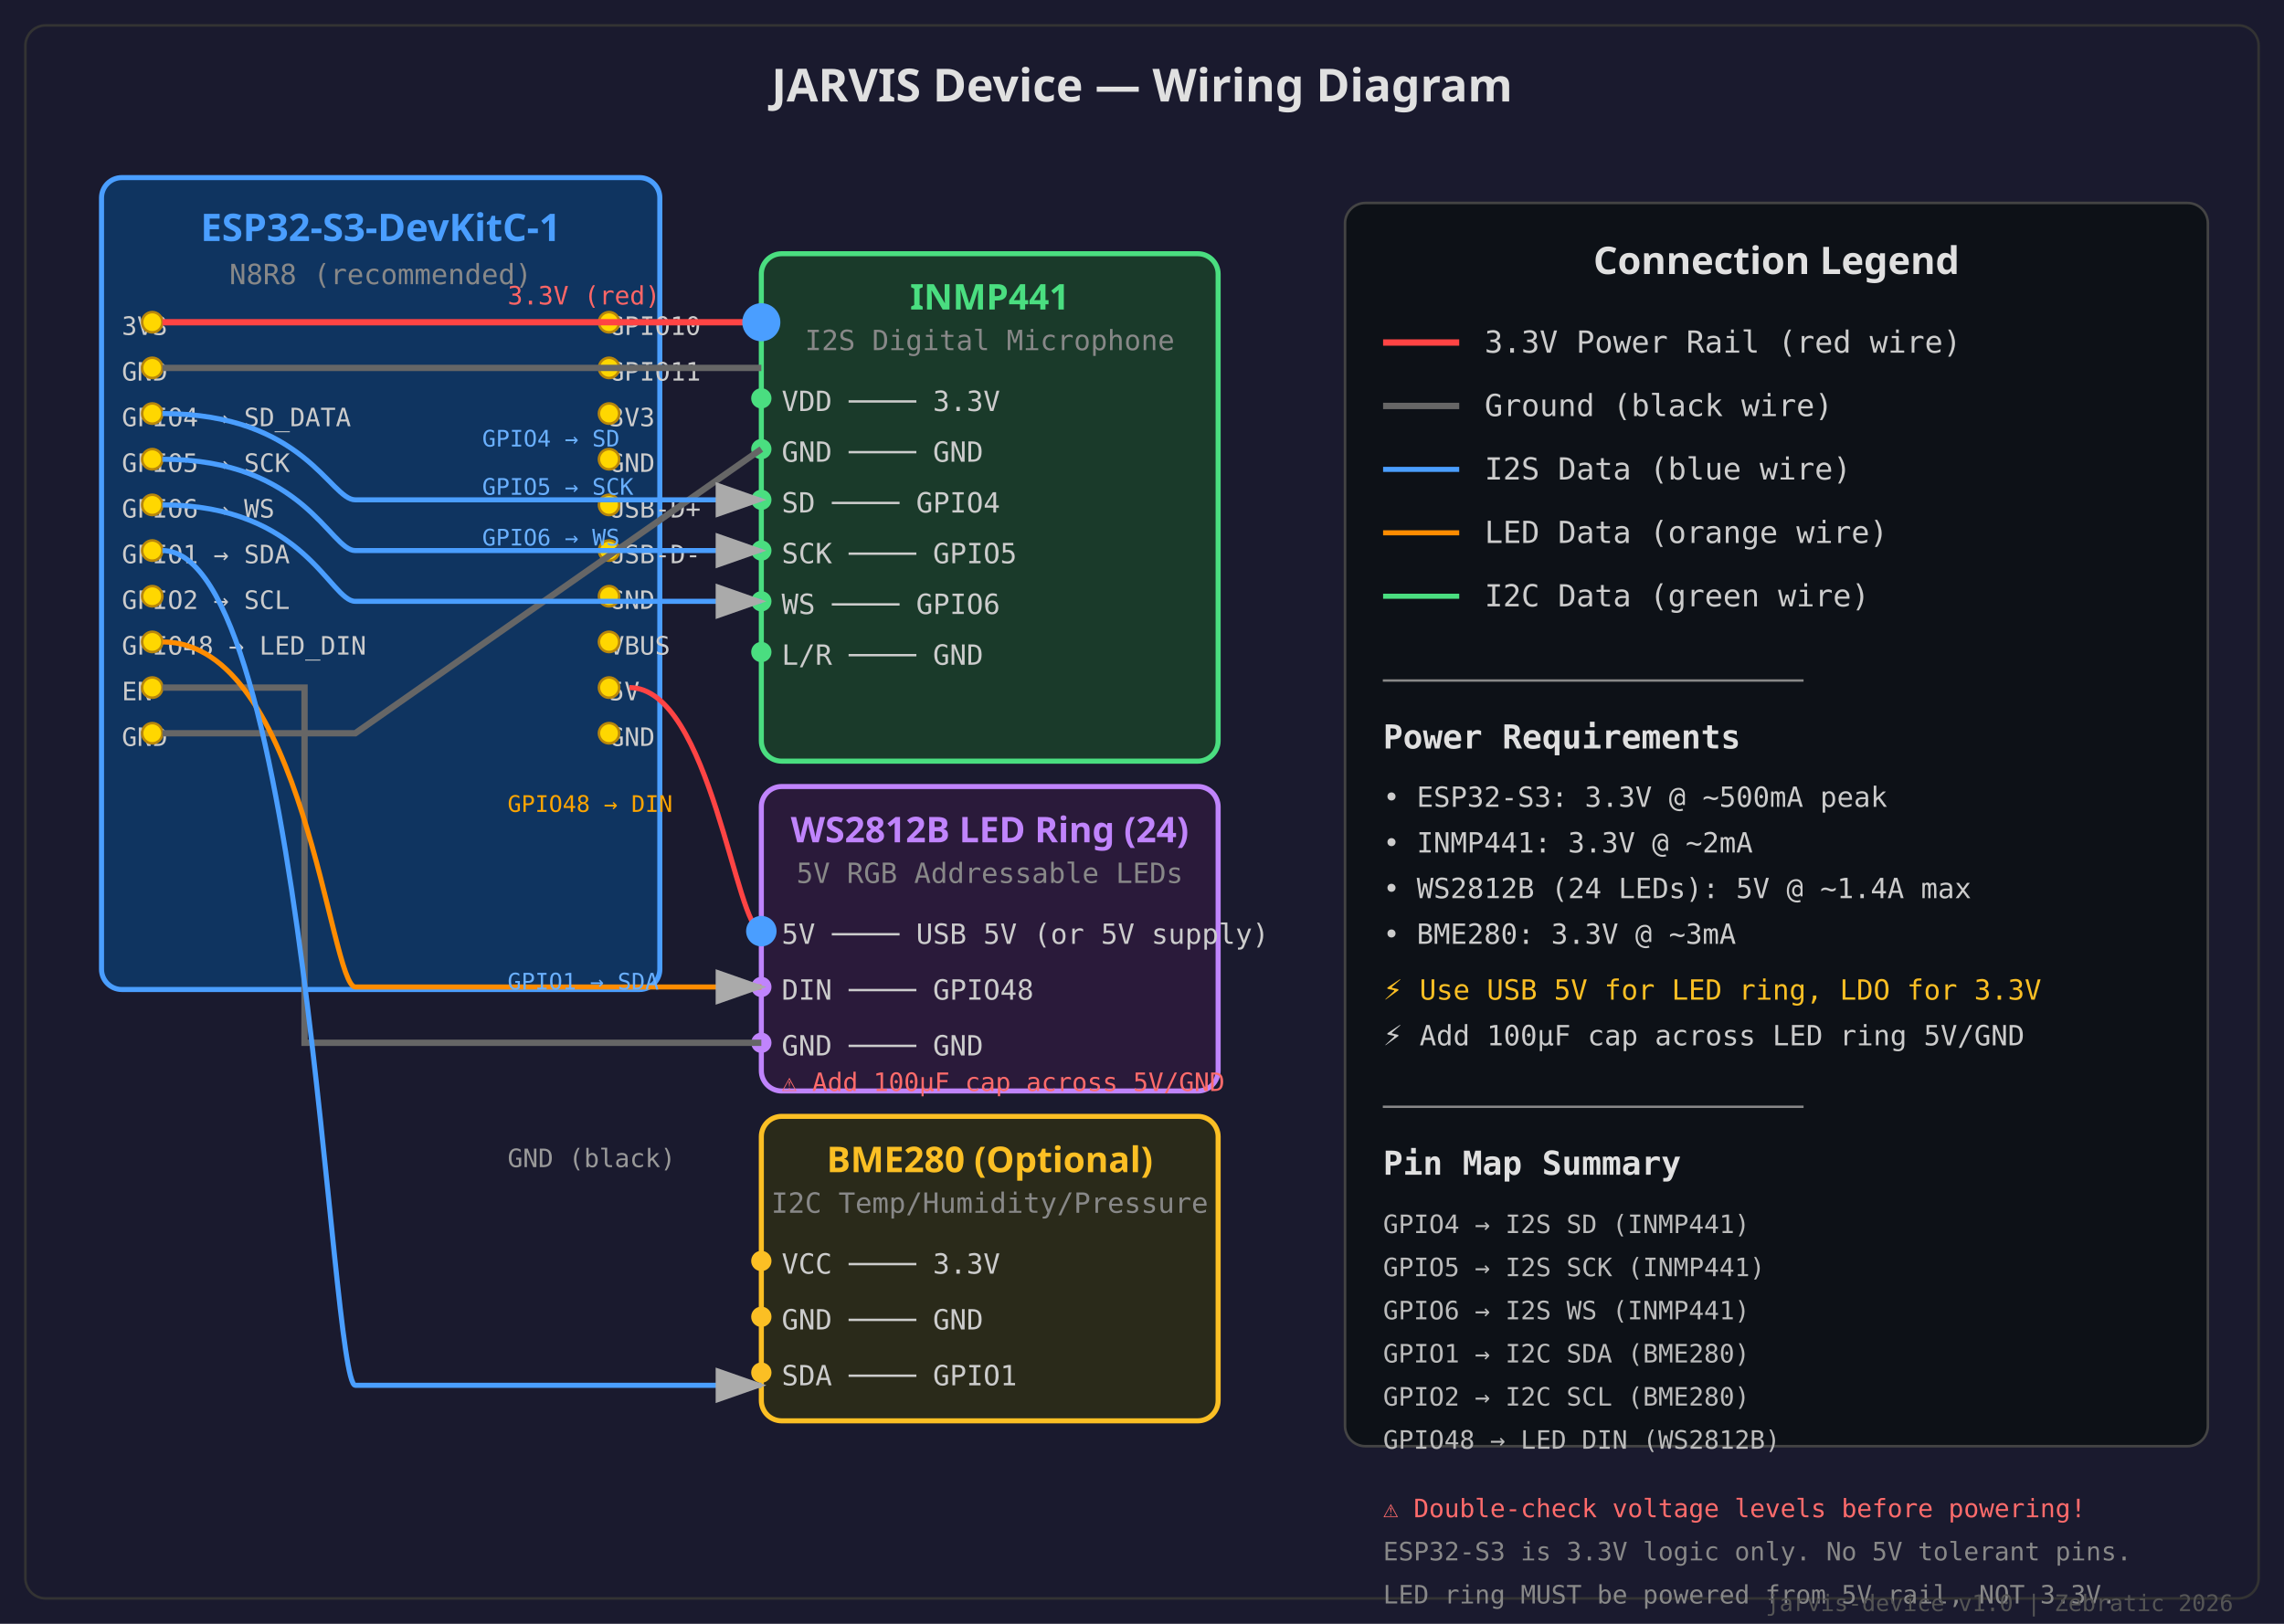
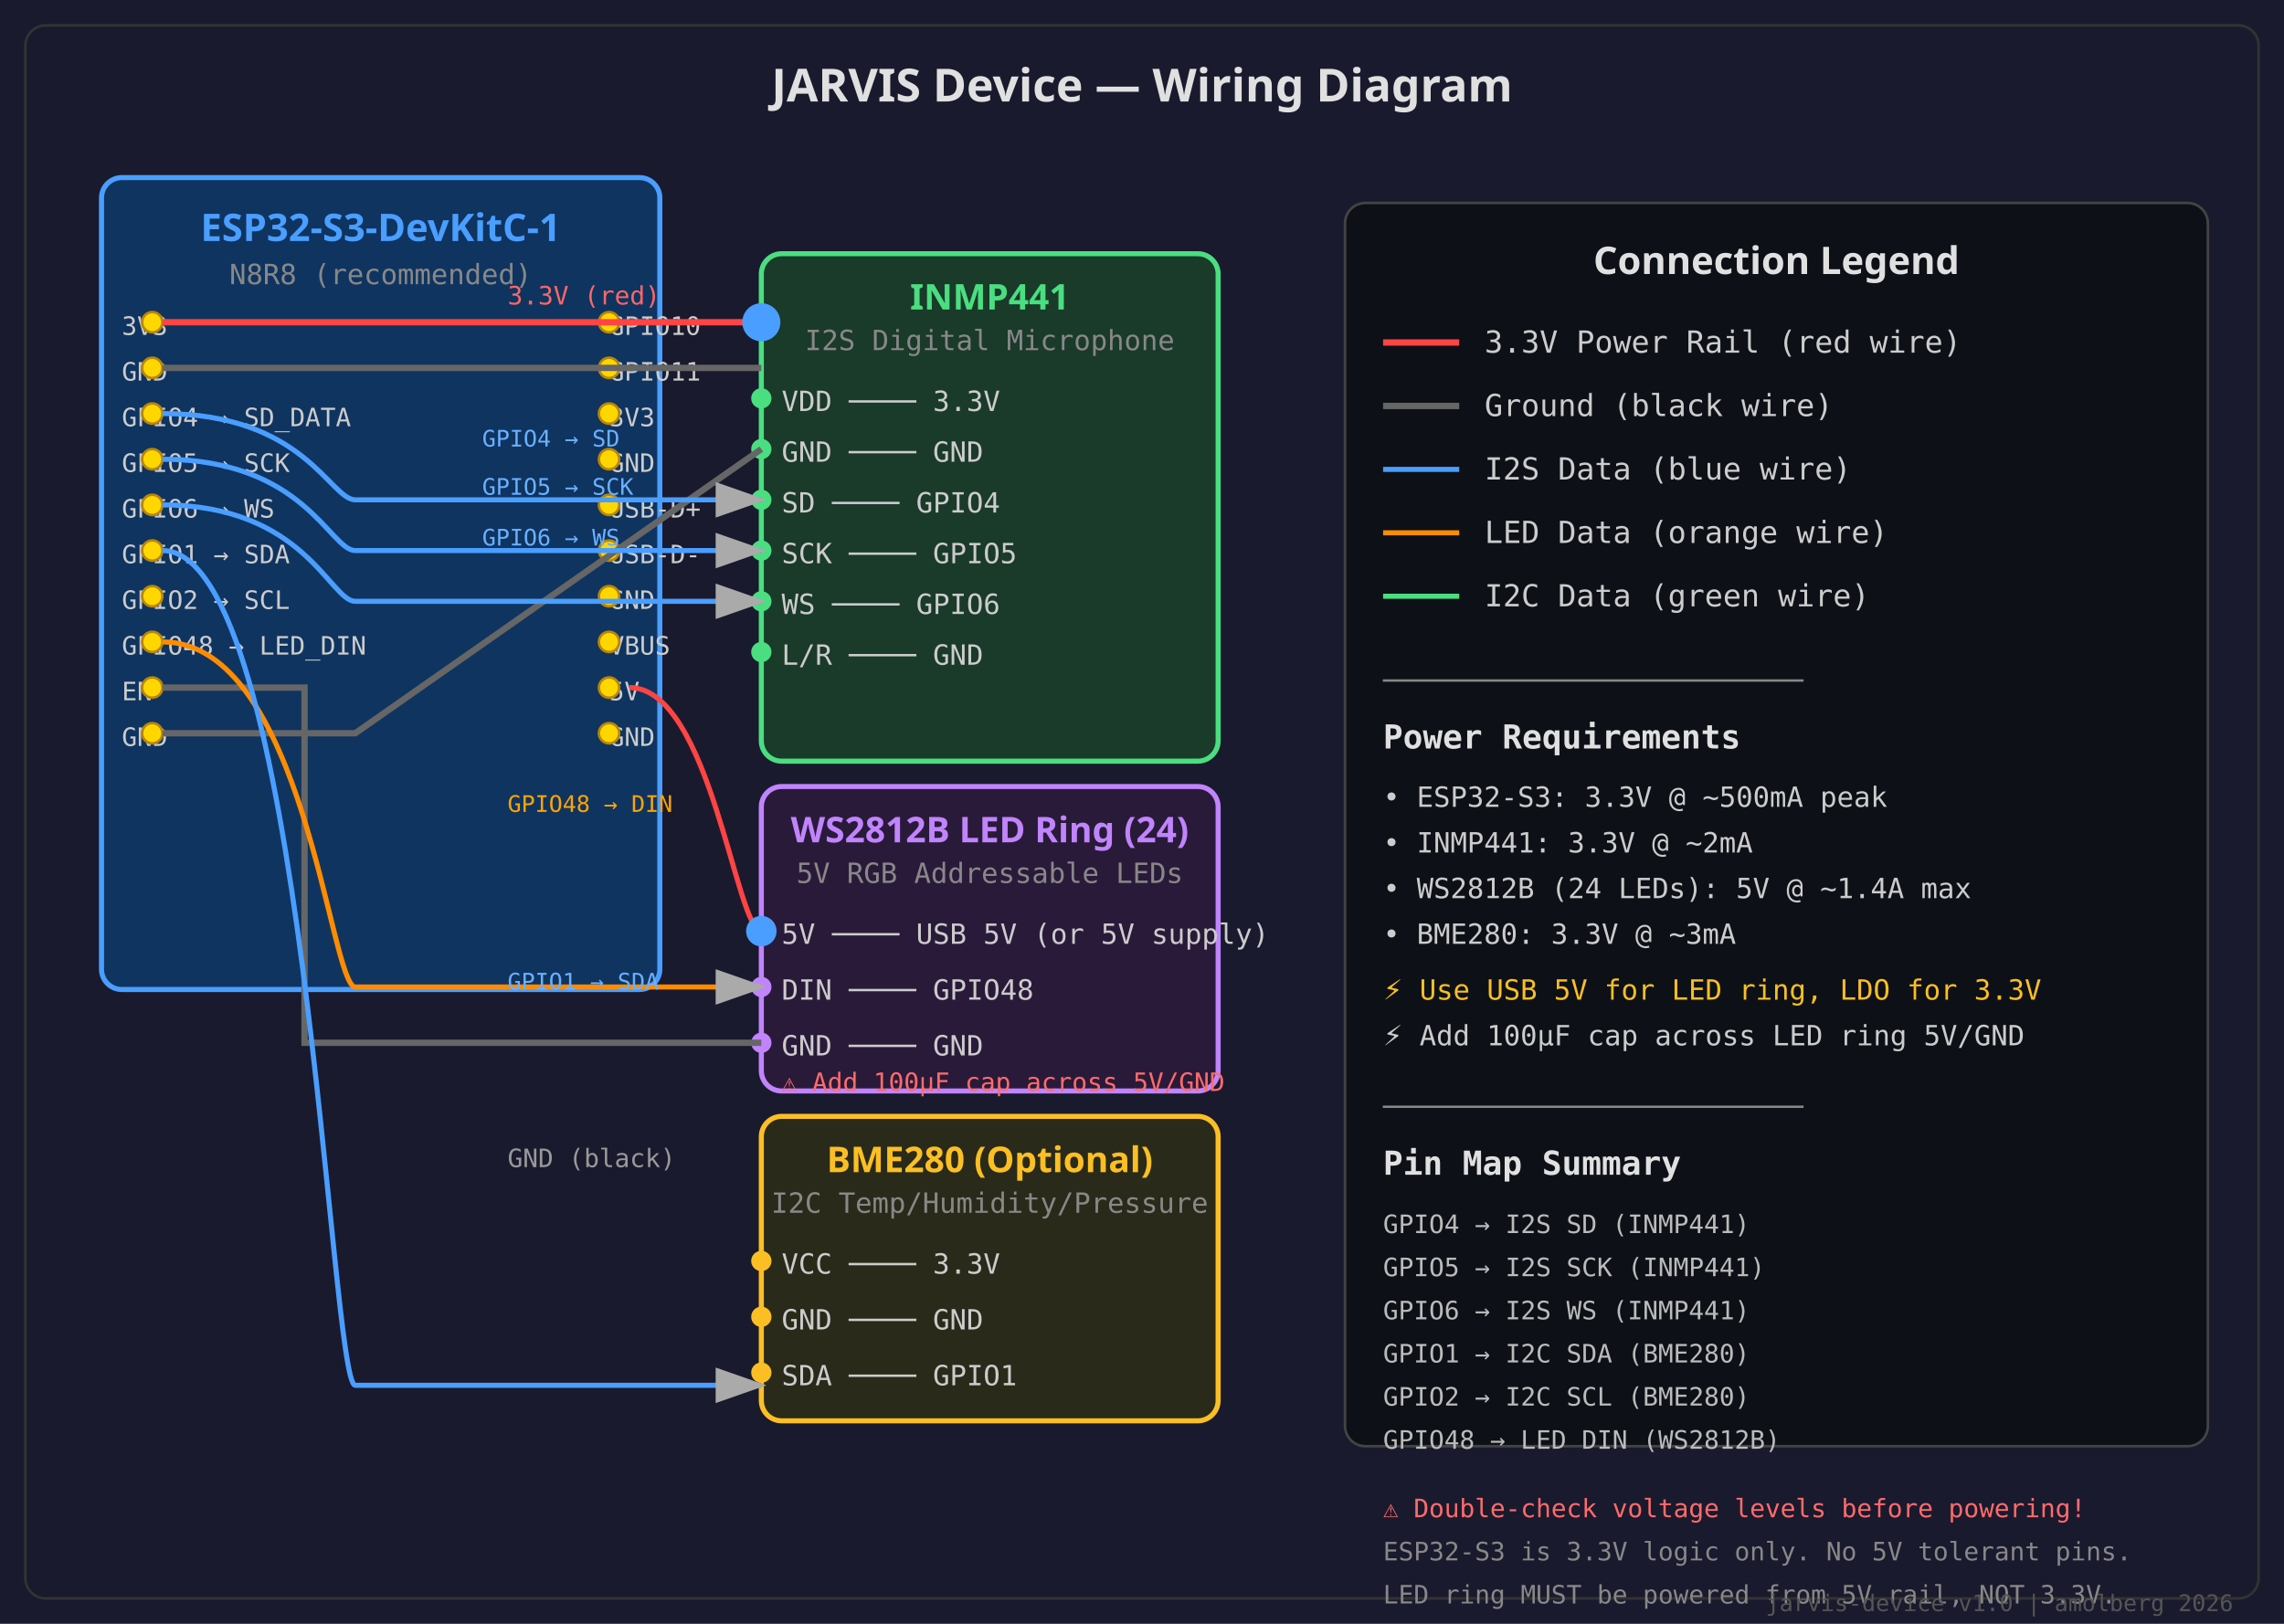
<svg xmlns="http://www.w3.org/2000/svg" viewBox="0 0 900 640" font-family="monospace" font-size="13">
  <defs>
    <marker id="arrowhead" markerWidth="10" markerHeight="7" refX="9" refY="3.5" orient="auto">
      <polygon points="0 0, 10 3.5, 0 7" fill="#aaa" />
    </marker>
    <marker id="dot" markerWidth="8" markerHeight="8" refX="4" refY="4" orient="auto">
      <circle cx="4" cy="4" r="3" fill="#4a9eff" />
    </marker>
  </defs>
  <rect width="900" height="640" fill="#1a1a2e" />
  <rect x="10" y="10" width="880" height="620" rx="8" fill="none" stroke="#333" stroke-width="1" />
  <text x="450" y="40" text-anchor="middle" fill="#e0e0e0" font-size="18" font-weight="bold" font-family="sans-serif">JARVIS Device — Wiring Diagram</text>
  <rect x="40" y="70" width="220" height="320" rx="8" fill="#0f3460" stroke="#4a9eff" stroke-width="2" />
  <text x="150" y="95" text-anchor="middle" fill="#4a9eff" font-size="15" font-weight="bold" font-family="sans-serif">ESP32-S3-DevKitC-1</text>
  <text x="150" y="112" text-anchor="middle" fill="#888" font-size="11">N8R8 (recommended)</text>
  <g fill="#ccc" font-size="10">
    <text x="48" y="132">3V3</text>
    <text x="48" y="150">GND</text>
    <text x="48" y="168">GPIO4  → SD_DATA</text>
    <text x="48" y="186">GPIO5  → SCK</text>
    <text x="48" y="204">GPIO6  → WS</text>
    <text x="48" y="222">GPIO1  → SDA</text>
    <text x="48" y="240">GPIO2  → SCL</text>
    <text x="48" y="258">GPIO48 → LED_DIN</text>
    <text x="48" y="276">EN</text>
    <text x="48" y="294">GND</text>
    <text x="240" y="132">GPIO10</text>
    <text x="240" y="150">GPIO11</text>
    <text x="240" y="168">3V3</text>
    <text x="240" y="186">GND</text>
    <text x="240" y="204">USB-D+</text>
    <text x="240" y="222">USB-D-</text>
    <text x="240" y="240">GND</text>
    <text x="240" y="258">VBUS</text>
    <text x="240" y="276">5V</text>
    <text x="240" y="294">GND</text>
  </g>
  <g fill="#ffd700" stroke="#b8860b" stroke-width="1">
    <circle cx="60" cy="127" r="4" />
    <circle cx="60" cy="145" r="4" />
    <circle cx="60" cy="163" r="4" />
    <circle cx="60" cy="181" r="4" />
    <circle cx="60" cy="199" r="4" />
    <circle cx="60" cy="217" r="4" />
    <circle cx="60" cy="235" r="4" />
    <circle cx="60" cy="253" r="4" />
    <circle cx="60" cy="271" r="4" />
    <circle cx="60" cy="289" r="4" />
  </g>
  <g fill="#ffd700" stroke="#b8860b" stroke-width="1">
    <circle cx="240" cy="127" r="4" />
    <circle cx="240" cy="145" r="4" />
    <circle cx="240" cy="163" r="4" />
    <circle cx="240" cy="181" r="4" />
    <circle cx="240" cy="199" r="4" />
    <circle cx="240" cy="217" r="4" />
    <circle cx="240" cy="235" r="4" />
    <circle cx="240" cy="253" r="4" />
    <circle cx="240" cy="271" r="4" />
    <circle cx="240" cy="289" r="4" />
  </g>
  <rect x="300" y="100" width="180" height="200" rx="8" fill="#1a3a2a" stroke="#4ade80" stroke-width="2" />
  <text x="390" y="122" text-anchor="middle" fill="#4ade80" font-size="14" font-weight="bold" font-family="sans-serif">INMP441</text>
  <text x="390" y="138" text-anchor="middle" fill="#888" font-size="11">I2S Digital Microphone</text>
  <g fill="#ccc" font-size="11">
    <text x="308" y="162">VDD   ──── 3.3V</text>
    <text x="308" y="182">GND   ──── GND</text>
    <text x="308" y="202">SD    ──── GPIO4</text>
    <text x="308" y="222">SCK   ──── GPIO5</text>
    <text x="308" y="242">WS    ──── GPIO6</text>
    <text x="308" y="262">L/R   ──── GND</text>
  </g>
  <g fill="#4ade80">
    <circle cx="300" cy="157" r="4" />
    <circle cx="300" cy="177" r="4" />
    <circle cx="300" cy="197" r="4" />
    <circle cx="300" cy="217" r="4" />
    <circle cx="300" cy="237" r="4" />
    <circle cx="300" cy="257" r="4" />
  </g>
  <rect x="300" y="310" width="180" height="120" rx="8" fill="#2a1a3a" stroke="#c084fc" stroke-width="2" />
  <text x="390" y="332" text-anchor="middle" fill="#c084fc" font-size="14" font-weight="bold" font-family="sans-serif">WS2812B LED Ring (24)</text>
  <text x="390" y="348" text-anchor="middle" fill="#888" font-size="11">5V RGB Addressable LEDs</text>
  <g fill="#ccc" font-size="11">
    <text x="308" y="372">5V    ──── USB 5V (or 5V supply)</text>
    <text x="308" y="394">DIN   ──── GPIO48</text>
    <text x="308" y="416">GND   ──── GND</text>
  </g>
  <g fill="#c084fc">
    <circle cx="300" cy="367" r="4" />
    <circle cx="300" cy="389" r="4" />
    <circle cx="300" cy="411" r="4" />
  </g>
  <text x="308" y="430" fill="#ff6b6b" font-size="10">⚠ Add 100µF cap across 5V/GND</text>
  <rect x="300" y="440" width="180" height="120" rx="8" fill="#2a2a1a" stroke="#fbbf24" stroke-width="2" />
  <text x="390" y="462" text-anchor="middle" fill="#fbbf24" font-size="14" font-weight="bold" font-family="sans-serif">BME280 (Optional)</text>
  <text x="390" y="478" text-anchor="middle" fill="#888" font-size="11">I2C Temp/Humidity/Pressure</text>
  <g fill="#ccc" font-size="11">
    <text x="308" y="502">VCC   ──── 3.3V</text>
    <text x="308" y="524">GND   ──── GND</text>
    <text x="308" y="546">SDA   ──── GPIO1</text>
  </g>
  <g fill="#fbbf24">
    <circle cx="300" cy="497" r="4" />
    <circle cx="300" cy="519" r="4" />
    <circle cx="300" cy="541" r="4" />
  </g>
  <path d="M 64 127 C 120 127, 130 127, 140 127 L 300 127" stroke="#ff4444" stroke-width="2.5" fill="none" marker-end="url(#dot)" />
  <text x="200" y="120" fill="#ff6666" font-size="10">3.3V (red)</text>
  <path d="M 64 145 C 100 145, 130 145, 140 145 L 300 145" stroke="#666" stroke-width="2.5" fill="none" />
  <path d="M 64 289 C 100 289, 130 289, 140 289 L 300 177" stroke="#666" stroke-width="2.5" fill="none" />
  <path d="M 64 271 C 80 271, 100 271, 120 271 L 120 411 L 300 411" stroke="#666" stroke-width="2.5" fill="none" />
  <path d="M 64 145 L 64 411 C 64 411, 100 411, 140 411 L 300 177" stroke="#666" stroke-width="2.5" fill="none" opacity="0" />
  <text x="200" y="460" fill="#999" font-size="10">GND (black)</text>
  <path d="M 64 163 C 120 163, 130 197, 140 197 L 300 197" stroke="#4a9eff" stroke-width="2" fill="none" marker-end="url(#arrowhead)" />
  <text x="190" y="176" fill="#6ab0ff" font-size="9">GPIO4 → SD</text>
  <path d="M 64 181 C 120 181, 130 217, 140 217 L 300 217" stroke="#4a9eff" stroke-width="2" fill="none" marker-end="url(#arrowhead)" />
  <text x="190" y="195" fill="#6ab0ff" font-size="9">GPIO5 → SCK</text>
  <path d="M 64 199 C 120 199, 130 237, 140 237 L 300 237" stroke="#4a9eff" stroke-width="2" fill="none" marker-end="url(#arrowhead)" />
  <text x="190" y="215" fill="#6ab0ff" font-size="9">GPIO6 → WS</text>
  <path d="M 64 253 C 120 253, 130 389, 140 389 L 300 389" stroke="#ff8c00" stroke-width="2" fill="none" marker-end="url(#arrowhead)" />
  <text x="200" y="320" fill="#ffa500" font-size="9">GPIO48 → DIN</text>
  <path d="M 64 217 C 120 217, 130 546, 140 546 L 300 546" stroke="#4a9eff" stroke-width="2" fill="none" marker-end="url(#arrowhead)" />
  <text x="200" y="390" fill="#6ab0ff" font-size="9">GPIO1 → SDA</text>
  <path d="M 248 271 C 280 271, 290 367, 300 367" stroke="#ff4444" stroke-width="2" fill="none" marker-end="url(#dot)" />
  <rect x="530" y="80" width="340" height="490" rx="8" fill="#0d1117" stroke="#444" stroke-width="1" />
  <text x="700" y="108" text-anchor="middle" fill="#e0e0e0" font-size="15" font-weight="bold" font-family="sans-serif">Connection Legend</text>
  <g font-size="12" fill="#ccc">
    <line x1="545" y1="135" x2="575" y2="135" stroke="#ff4444" stroke-width="2.5" />
    <text x="585" y="139">3.3V Power Rail (red wire)</text>
    <line x1="545" y1="160" x2="575" y2="160" stroke="#666" stroke-width="2.5" />
    <text x="585" y="164">Ground (black wire)</text>
    <line x1="545" y1="185" x2="575" y2="185" stroke="#4a9eff" stroke-width="2" />
    <text x="585" y="189">I2S Data (blue wire)</text>
    <line x1="545" y1="210" x2="575" y2="210" stroke="#ff8c00" stroke-width="2" />
    <text x="585" y="214">LED Data (orange wire)</text>
    <line x1="545" y1="235" x2="575" y2="235" stroke="#4ade80" stroke-width="2" />
    <text x="585" y="239">I2C Data (green wire)</text>
  </g>
  <text x="545" y="272" fill="#888" font-size="11">─────────────────────────</text>
  <text x="545" y="295" fill="#e0e0e0" font-size="13" font-weight="bold">Power Requirements</text>
  <text x="545" y="318" fill="#ccc" font-size="11">• ESP32-S3: 3.3V @ ~500mA peak</text>
  <text x="545" y="336" fill="#ccc" font-size="11">• INMP441: 3.3V @ ~2mA</text>
  <text x="545" y="354" fill="#ccc" font-size="11">• WS2812B (24 LEDs): 5V @ ~1.4A max</text>
  <text x="545" y="372" fill="#ccc" font-size="11">• BME280: 3.3V @ ~3mA</text>
  <text x="545" y="394" fill="#fbbf24" font-size="11">⚡ Use USB 5V for LED ring, LDO for 3.3V</text>
  <text x="545" y="412" fill="#ccc" font-size="11">⚡ Add 100µF cap across LED ring 5V/GND</text>
  <text x="545" y="440" fill="#888" font-size="11">─────────────────────────</text>
  <text x="545" y="463" fill="#e0e0e0" font-size="13" font-weight="bold">Pin Map Summary</text>
  <g fill="#bbb" font-size="10" font-family="monospace">
    <text x="545" y="486">GPIO4  → I2S SD (INMP441)</text>
    <text x="545" y="503">GPIO5  → I2S SCK (INMP441)</text>
    <text x="545" y="520">GPIO6  → I2S WS  (INMP441)</text>
    <text x="545" y="537">GPIO1  → I2C SDA (BME280)</text>
    <text x="545" y="554">GPIO2  → I2C SCL (BME280)</text>
    <text x="545" y="571">GPIO48 → LED DIN  (WS2812B)</text>
  </g>
  <text x="545" y="598" fill="#ff6b6b" font-size="10">⚠ Double-check voltage levels before powering!</text>
  <text x="545" y="615" fill="#888" font-size="10">ESP32-S3 is 3.3V logic only. No 5V tolerant pins.</text>
  <text x="545" y="632" fill="#888" font-size="10">LED ring MUST be powered from 5V rail, NOT 3.3V.</text>
-   <text x="880" y="635" text-anchor="end" fill="#555" font-size="9">jarvis-device v1.0 | Zebratic 2026</text>
+   <text x="880" y="635" text-anchor="end" fill="#555" font-size="9">jarvis-device v1.0 | amolberg 2026</text>
</svg>
